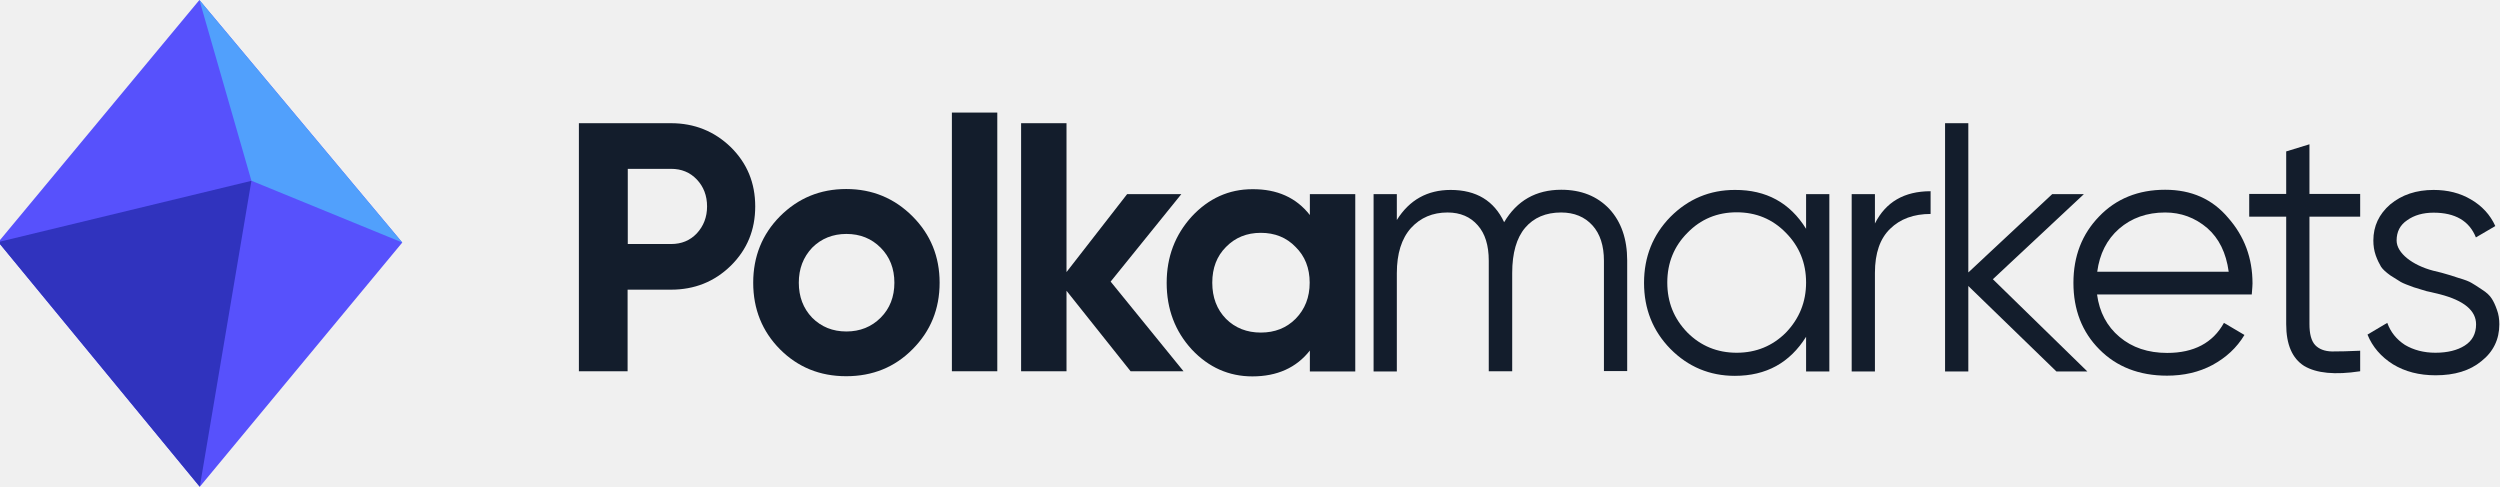
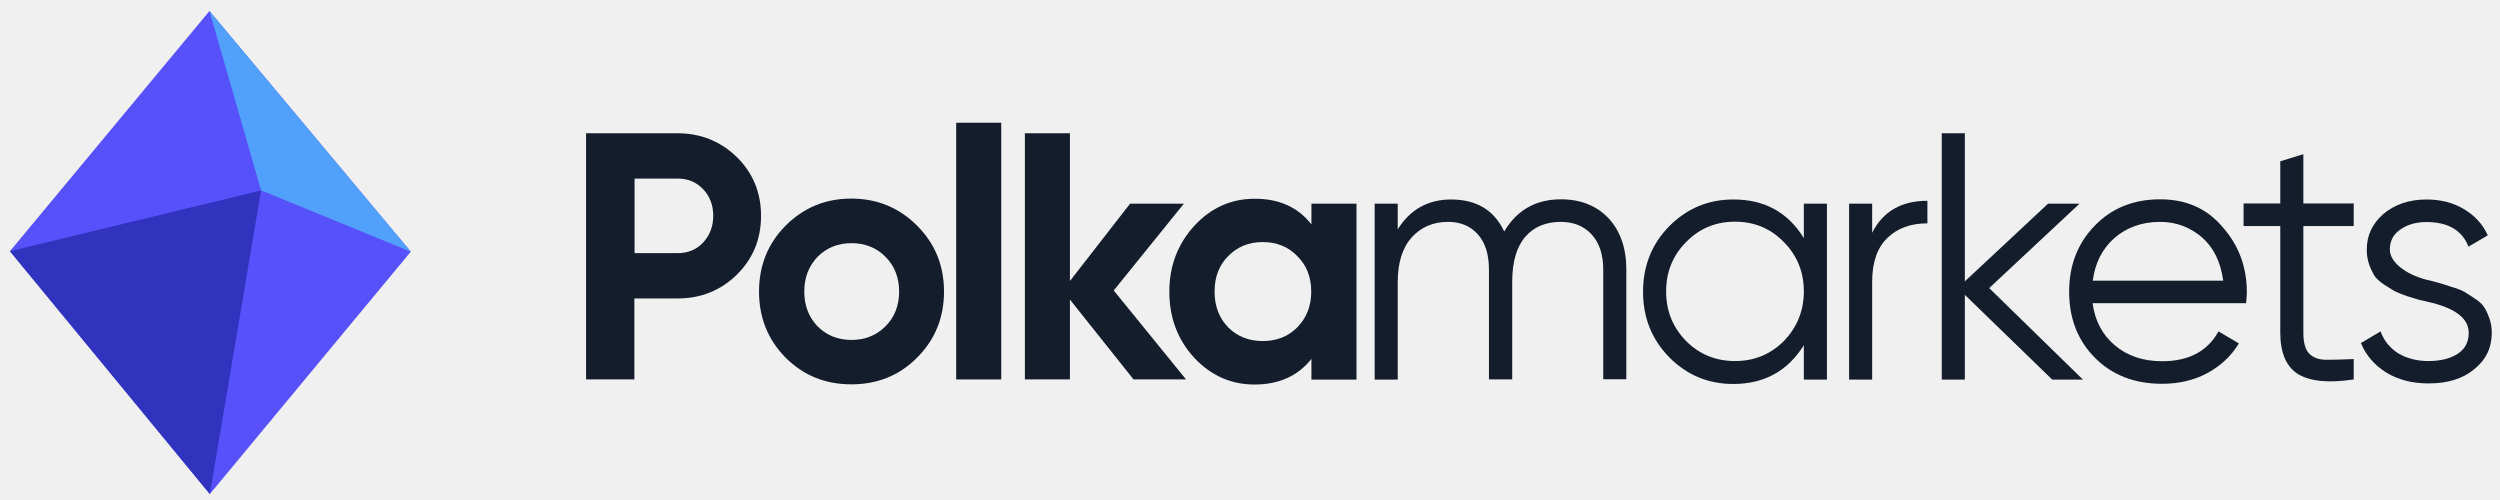
- <svg xmlns="http://www.w3.org/2000/svg" width="3287" height="640" viewBox="0 0 3287 640" fill="none">
-   <g clip-path="url(#clip0)">
-     <path d="M262.168 0L-2.207 318.25L262.668 640L528.918 318.875L262.168 0Z" fill="#5751FC" />
-     <path d="M262.668 640.004L-2.207 318.254L330.543 237.754L262.668 640.004Z" fill="#3033BE" />
-     <path d="M262.168 0L528.918 318.875L330.543 237.625L262.168 0Z" fill="#51A0FC" />
-     <path d="M761.366 161.98H882.223C913.039 161.98 939.281 172.586 960.949 193.558C982.375 214.771 992.969 240.564 992.969 271.419C992.969 302.274 982.375 328.067 960.949 349.28C939.281 370.493 913.039 380.858 882.223 380.858H825.165V488.128H761.125V161.98H761.366ZM825.406 320.835H882.464C895.946 320.835 907.261 316.255 916.169 306.854C925.077 297.212 929.651 285.4 929.651 271.419C929.651 257.197 925.077 245.385 916.169 235.984C907.261 226.583 895.946 222.003 882.464 222.003H825.406V320.835Z" fill="#131D2C" />
-     <path d="M1199.78 459.205C1176.42 482.828 1147.29 494.64 1112.62 494.64C1077.96 494.64 1049.07 482.828 1025.47 459.205C1002.12 435.581 990.322 406.414 990.322 371.702C990.322 337.231 1002.12 308.063 1025.47 284.44C1049.31 260.575 1078.2 248.522 1112.62 248.522C1146.81 248.522 1175.94 260.575 1199.78 284.44C1223.61 308.304 1235.41 337.472 1235.41 371.702C1235.41 406.173 1223.61 435.34 1199.78 459.205ZM1067.84 417.743C1079.88 429.796 1094.81 435.823 1112.86 435.823C1130.68 435.823 1145.85 429.796 1157.88 417.743C1169.92 405.691 1175.94 390.263 1175.94 371.702C1175.94 353.141 1169.92 337.713 1157.88 325.66C1145.85 313.607 1130.92 307.581 1112.86 307.581C1095.05 307.581 1079.88 313.607 1067.84 325.66C1056.05 338.195 1050.27 353.382 1050.27 371.702C1050.27 390.022 1056.05 405.45 1067.84 417.743Z" fill="#131D2C" />
-     <path d="M1311.24 488.129H1251.54V148H1311.24V488.129Z" fill="#131D2C" />
-     <path d="M1460.27 370.252L1556.09 488.128H1486.51L1402.25 382.305V488.128H1342.54V161.98H1402.25V357.717L1481.93 255.268H1553.2L1460.27 370.252Z" fill="#131D2C" />
-     <path d="M1722.21 282.748V255.268H1781.91V488.368H1722.21V460.888C1704.39 483.547 1679.11 494.877 1646.61 494.877C1615.79 494.877 1589.07 483.065 1566.92 459.442C1545.01 435.577 1533.94 406.409 1533.94 371.938C1533.94 337.709 1545.01 308.782 1566.92 284.676C1589.07 260.812 1615.79 248.759 1646.61 248.759C1679.11 248.518 1704.39 259.848 1722.21 282.748ZM1611.94 419.185C1623.98 431.238 1639.39 437.265 1657.68 437.265C1676.22 437.265 1691.39 431.238 1703.43 419.185C1715.71 406.65 1721.96 390.982 1721.96 371.697C1721.96 352.413 1715.71 336.744 1703.43 324.692C1691.39 312.157 1675.98 306.13 1657.68 306.13C1639.15 306.13 1623.98 312.398 1611.94 324.692C1599.9 336.744 1593.89 352.413 1593.89 371.697C1593.89 390.982 1599.9 406.892 1611.94 419.185Z" fill="#131D2C" />
-     <path d="M2052.76 249.486C2079 249.486 2099.94 257.923 2115.83 274.556C2131.48 291.43 2139.43 314.089 2139.43 342.534V487.89H2108.85V342.775C2108.85 323.008 2103.8 307.34 2093.68 296.251C2083.57 285.163 2069.85 279.377 2052.52 279.377C2032.53 279.377 2016.64 286.127 2005.33 299.385C1994.01 312.643 1988.24 332.65 1988.24 358.926V488.131H1957.42V342.775C1957.42 322.526 1952.6 307.099 1942.97 296.251C1933.34 285.163 1920.1 279.377 1903.25 279.377C1883.75 279.377 1867.62 286.127 1855.1 299.867C1842.82 313.607 1836.56 333.374 1836.56 359.167V488.372H1805.99V255.272H1836.56V289.26C1853.17 262.744 1876.77 249.727 1907.34 249.727C1941.05 249.727 1964.4 263.95 1977.64 292.153C1994.5 263.709 2019.53 249.486 2052.76 249.486Z" fill="#131D2C" />
-     <path d="M2374.64 300.831V255.271H2405.22V488.372H2374.64V442.813C2353.21 477.042 2322.16 494.157 2280.99 494.157C2248.01 494.157 2219.6 482.346 2196.24 458.722C2173.13 435.099 2161.58 406.172 2161.58 371.942C2161.58 337.712 2173.13 308.786 2196.24 285.162C2219.84 261.539 2248.01 249.727 2280.99 249.727C2322.16 249.486 2353.45 266.601 2374.64 300.831ZM2218.63 437.268C2236.21 454.865 2257.88 463.784 2283.4 463.784C2308.92 463.784 2330.58 454.865 2348.16 437.268C2365.73 418.948 2374.64 397.012 2374.64 371.46C2374.64 345.667 2365.73 323.972 2348.16 306.134C2330.58 288.055 2308.92 279.136 2283.4 279.136C2257.88 279.136 2236.21 288.055 2218.63 306.134C2201.06 323.731 2192.15 345.667 2192.15 371.46C2192.15 397.253 2200.82 418.948 2218.63 437.268Z" fill="#131D2C" />
-     <path d="M2465.16 255.27V293.839C2479.37 265.636 2503.68 251.414 2538.35 251.414V281.304C2516.2 281.304 2498.39 287.813 2485.14 300.83C2471.9 313.606 2465.16 332.89 2465.16 358.683V488.371H2434.59V255.27H2465.16Z" fill="#131D2C" />
-     <path d="M2620.21 367.118L2744.43 488.369H2703.75L2587.95 376.037V488.369H2557.37V161.98H2587.95V358.199L2698.21 255.268H2739.86L2620.21 367.118Z" fill="#131D2C" />
-     <path d="M2846.75 249.486C2881.42 249.486 2908.87 261.78 2929.57 286.368C2951 310.714 2961.59 339.4 2961.59 372.666C2961.59 374.112 2961.35 378.933 2960.63 387.129H2757.19C2760.32 410.511 2770.2 429.073 2786.81 443.054C2803.42 457.035 2824.36 464.026 2849.4 464.026C2884.55 464.026 2909.59 450.768 2924.04 424.493L2951 440.402C2940.89 457.276 2926.68 470.293 2908.87 479.935C2891.29 489.336 2871.31 493.917 2849.16 493.917C2812.81 493.917 2782.95 482.346 2760.32 459.446C2737.45 436.545 2726.14 407.137 2726.14 371.942C2726.14 336.748 2737.45 307.822 2759.84 284.68C2782.23 261.298 2811.36 249.486 2846.75 249.486ZM2846.75 279.377C2822.68 279.377 2802.46 286.609 2786.08 300.831C2769.95 315.053 2760.57 333.856 2757.44 357.238H2930.29C2926.92 332.409 2917.53 313.366 2902.13 299.867C2886 286.127 2867.46 279.377 2846.75 279.377Z" fill="#131D2C" />
-     <path d="M3103.16 255.268V284.918H3036.47V426.177C3036.47 438.953 3038.87 448.113 3043.93 453.657C3048.99 458.96 3056.21 461.853 3066.08 462.094C3075.95 462.094 3088.23 461.853 3103.16 461.13V488.128C3070.17 493.19 3045.62 490.779 3029.49 481.137C3013.84 471.254 3005.89 452.934 3005.89 426.177V284.918H2957.26V255.027H3005.89V199.102L3036.47 189.701V255.027H3103.16V255.268Z" fill="#131D2C" />
-     <path d="M3151.06 316.256C3151.06 332.889 3172.25 348.798 3198.73 355.789C3207.64 357.959 3213.66 359.405 3216.31 360.369C3219.19 361.092 3224.49 362.78 3232.44 365.431C3240.86 367.842 3246.4 370.011 3249.53 371.94C3252.9 373.868 3257.47 376.761 3263.49 380.859C3269.27 384.475 3273.6 388.573 3276.01 392.429C3278.42 396.045 3280.83 401.107 3282.99 407.375C3285.16 413.16 3286.12 419.669 3286.12 426.418C3286.12 446.185 3278.18 462.577 3262.53 474.87C3247.36 487.405 3227.38 493.432 3202.34 493.432C3180.67 493.432 3162.14 488.611 3146.25 478.968C3130.6 469.085 3119.28 456.068 3112.78 439.917L3138.78 424.49C3143.12 436.543 3150.82 446.185 3161.9 453.416C3173.21 460.166 3186.69 463.782 3202.1 463.782C3217.75 463.782 3230.75 460.648 3240.62 454.381C3250.49 448.113 3255.55 438.953 3255.55 426.418C3255.55 408.339 3239.66 395.081 3207.88 386.885C3198.97 384.716 3192.95 383.269 3190.3 382.787C3187.41 381.823 3181.88 380.136 3173.69 377.725C3165.75 374.832 3159.97 372.663 3156.6 370.734C3153.47 368.806 3149.14 366.154 3143.12 362.298C3137.34 358.2 3133.01 354.343 3130.6 350.727C3128.19 346.629 3125.78 341.808 3123.62 335.781C3121.45 329.514 3120.49 323.005 3120.49 316.256C3120.49 297.213 3127.95 281.544 3142.64 268.768C3158.04 255.992 3177.06 249.725 3199.69 249.725C3218.23 249.725 3234.6 253.823 3248.81 262.26C3263.25 270.696 3274.09 282.267 3280.83 297.213L3255.31 312.158C3246.64 290.463 3228.1 279.616 3199.69 279.616C3185.73 279.616 3174.17 282.99 3165.03 289.499C3155.64 295.766 3151.06 304.685 3151.06 316.256Z" fill="#131D2C" />
-   </g>
-   <defs>
-     <clipPath id="clip0">
-       <rect width="3286.12" height="640" fill="white" />
-     </clipPath>
-   </defs>
+ <svg xmlns="http://www.w3.org/2000/svg" width="215" height="43" viewBox="0 0 215 43" fill="none">
+   <path d="M18.014 0.947L0.854 21.604L18.047 42.488L35.328 21.645L18.014 0.947Z" fill="#5751FC" />
+   <path d="M18.047 42.488L0.854 21.604L22.452 16.379L18.047 42.488Z" fill="#3033BE" />
+   <path d="M18.014 0.947L35.328 21.645L22.452 16.371L18.014 0.947Z" fill="#51A0FC" />
+   <path d="M50.416 11.461H58.261C60.261 11.461 61.964 12.149 63.371 13.511C64.761 14.887 65.449 16.562 65.449 18.564C65.449 20.567 64.761 22.241 63.371 23.618C61.964 24.995 60.261 25.668 58.261 25.668H54.557V32.631H50.401V11.461H50.416ZM54.573 21.772H58.276C59.152 21.772 59.886 21.475 60.464 20.864C61.042 20.239 61.339 19.472 61.339 18.564C61.339 17.641 61.042 16.875 60.464 16.264C59.886 15.654 59.152 15.357 58.276 15.357H54.573V21.772Z" fill="#131D2C" />
+   <path d="M78.872 30.753C77.356 32.286 75.465 33.053 73.215 33.053C70.965 33.053 69.09 32.286 67.558 30.753C66.043 29.22 65.277 27.327 65.277 25.073C65.277 22.836 66.043 20.943 67.558 19.41C69.106 17.86 70.981 17.078 73.215 17.078C75.434 17.078 77.325 17.86 78.872 19.41C80.419 20.959 81.185 22.852 81.185 25.073C81.185 27.311 80.419 29.204 78.872 30.753ZM70.308 28.062C71.09 28.844 72.059 29.235 73.231 29.235C74.387 29.235 75.372 28.844 76.153 28.062C76.934 27.28 77.325 26.278 77.325 25.073C77.325 23.869 76.934 22.867 76.153 22.085C75.372 21.303 74.403 20.912 73.231 20.912C72.075 20.912 71.09 21.303 70.308 22.085C69.543 22.899 69.168 23.884 69.168 25.073C69.168 26.263 69.543 27.264 70.308 28.062Z" fill="#131D2C" />
+   <path d="M86.107 32.632H82.232V10.555H86.107V32.632Z" fill="#131D2C" />
+   <path d="M95.78 24.98L102 32.631H97.484L92.014 25.762V32.631H88.139V11.461H92.014V24.166L97.186 17.516H101.812L95.78 24.98Z" fill="#131D2C" />
+   <path d="M112.783 19.3V17.517H116.658V32.647H112.783V30.863C111.627 32.334 109.986 33.069 107.876 33.069C105.876 33.069 104.141 32.302 102.704 30.769C101.282 29.22 100.563 27.327 100.563 25.089C100.563 22.868 101.282 20.99 102.704 19.425C104.141 17.876 105.876 17.094 107.876 17.094C109.986 17.078 111.627 17.814 112.783 19.3ZM105.626 28.156C106.407 28.938 107.408 29.33 108.595 29.33C109.798 29.33 110.783 28.938 111.564 28.156C112.361 27.342 112.767 26.325 112.767 25.074C112.767 23.822 112.361 22.805 111.564 22.023C110.783 21.209 109.783 20.818 108.595 20.818C107.392 20.818 106.407 21.225 105.626 22.023C104.844 22.805 104.454 23.822 104.454 25.074C104.454 26.325 104.844 27.358 105.626 28.156Z" fill="#131D2C" />
+   <path d="M134.238 17.141C135.941 17.141 137.301 17.688 138.332 18.768C139.348 19.863 139.864 21.334 139.864 23.18V32.615H137.879V23.196C137.879 21.913 137.551 20.896 136.894 20.176C136.238 19.456 135.348 19.081 134.223 19.081C132.925 19.081 131.894 19.519 131.16 20.38C130.425 21.24 130.05 22.539 130.05 24.244V32.631H128.05V23.196C128.05 21.881 127.737 20.88 127.112 20.176C126.487 19.456 125.628 19.081 124.534 19.081C123.268 19.081 122.221 19.519 121.409 20.411C120.612 21.303 120.205 22.586 120.205 24.26V32.646H118.221V17.516H120.205V19.722C121.283 18.001 122.815 17.156 124.799 17.156C126.987 17.156 128.503 18.079 129.362 19.91C130.457 18.064 132.081 17.141 134.238 17.141Z" fill="#131D2C" />
+   <path d="M155.131 20.474V17.516H157.116V32.646H155.131V29.689C153.74 31.911 151.725 33.022 149.052 33.022C146.912 33.022 145.068 32.255 143.551 30.722C142.051 29.189 141.302 27.311 141.302 25.089C141.302 22.867 142.051 20.99 143.551 19.456C145.083 17.923 146.912 17.156 149.052 17.156C151.725 17.141 153.756 18.252 155.131 20.474ZM145.005 29.329C146.146 30.471 147.552 31.05 149.209 31.05C150.865 31.05 152.271 30.471 153.412 29.329C154.553 28.14 155.131 26.716 155.131 25.058C155.131 23.384 154.553 21.976 153.412 20.818C152.271 19.644 150.865 19.065 149.209 19.065C147.552 19.065 146.146 19.644 145.005 20.818C143.864 21.96 143.286 23.384 143.286 25.058C143.286 26.732 143.849 28.14 145.005 29.329Z" fill="#131D2C" />
+   <path d="M161.006 17.518V20.021C161.929 18.191 163.506 17.268 165.757 17.268V19.208C164.319 19.208 163.163 19.63 162.303 20.475C161.444 21.304 161.006 22.556 161.006 24.23V32.648H159.022V17.518H161.006Z" fill="#131D2C" />
+   <path d="M171.07 24.776L179.133 32.646H176.492L168.976 25.355V32.646H166.991V11.461H168.976V24.197L176.133 17.516H178.836L171.07 24.776Z" fill="#131D2C" />
+   <path d="M185.775 17.141C188.025 17.141 189.807 17.939 191.151 19.535C192.542 21.115 193.229 22.977 193.229 25.136C193.229 25.23 193.213 25.543 193.167 26.075H179.962C180.165 27.593 180.806 28.797 181.884 29.705C182.962 30.612 184.322 31.066 185.947 31.066C188.228 31.066 189.854 30.206 190.792 28.5L192.542 29.533C191.885 30.628 190.963 31.473 189.807 32.099C188.666 32.709 187.369 33.006 185.931 33.006C183.572 33.006 181.634 32.255 180.165 30.769C178.68 29.282 177.946 27.373 177.946 25.089C177.946 22.805 178.68 20.927 180.134 19.425C181.587 17.907 183.478 17.141 185.775 17.141ZM185.775 19.081C184.213 19.081 182.9 19.55 181.837 20.473C180.79 21.396 180.181 22.617 179.978 24.135H191.197C190.979 22.523 190.369 21.287 189.369 20.411C188.322 19.519 187.119 19.081 185.775 19.081Z" fill="#131D2C" />
+   <path d="M202.418 17.516V19.44H198.089V28.609C198.089 29.438 198.245 30.033 198.573 30.393C198.902 30.737 199.37 30.925 200.011 30.94C200.652 30.94 201.449 30.925 202.418 30.878V32.63C200.277 32.959 198.683 32.802 197.636 32.176C196.62 31.535 196.104 30.346 196.104 28.609V19.44H192.948V17.5H196.104V13.87L198.089 13.26V17.5H202.418V17.516Z" fill="#131D2C" />
+   <path d="M205.527 21.475C205.527 22.554 206.902 23.587 208.621 24.041C209.199 24.181 209.59 24.275 209.762 24.338C209.949 24.385 210.293 24.494 210.809 24.666C211.355 24.823 211.715 24.964 211.918 25.089C212.137 25.214 212.434 25.402 212.824 25.668C213.199 25.903 213.48 26.169 213.637 26.419C213.793 26.654 213.95 26.982 214.09 27.389C214.231 27.765 214.293 28.187 214.293 28.625C214.293 29.908 213.778 30.972 212.762 31.77C211.777 32.584 210.48 32.975 208.855 32.975C207.449 32.975 206.246 32.662 205.214 32.036C204.199 31.395 203.464 30.55 203.042 29.501L204.73 28.5C205.011 29.282 205.511 29.908 206.23 30.377C206.964 30.816 207.839 31.05 208.84 31.05C209.855 31.05 210.699 30.847 211.34 30.44C211.98 30.033 212.309 29.439 212.309 28.625C212.309 27.452 211.278 26.591 209.215 26.059C208.636 25.918 208.246 25.824 208.074 25.793C207.886 25.73 207.527 25.621 206.996 25.465C206.48 25.277 206.105 25.136 205.886 25.011C205.683 24.886 205.402 24.713 205.011 24.463C204.636 24.197 204.355 23.947 204.199 23.712C204.042 23.446 203.886 23.133 203.746 22.742C203.605 22.335 203.542 21.913 203.542 21.475C203.542 20.239 204.027 19.222 204.98 18.392C205.98 17.563 207.214 17.156 208.683 17.156C209.887 17.156 210.949 17.422 211.871 17.97C212.809 18.517 213.512 19.268 213.95 20.239L212.293 21.209C211.731 19.8 210.527 19.096 208.683 19.096C207.777 19.096 207.027 19.315 206.433 19.738C205.824 20.145 205.527 20.724 205.527 21.475Z" fill="#131D2C" />
</svg>
